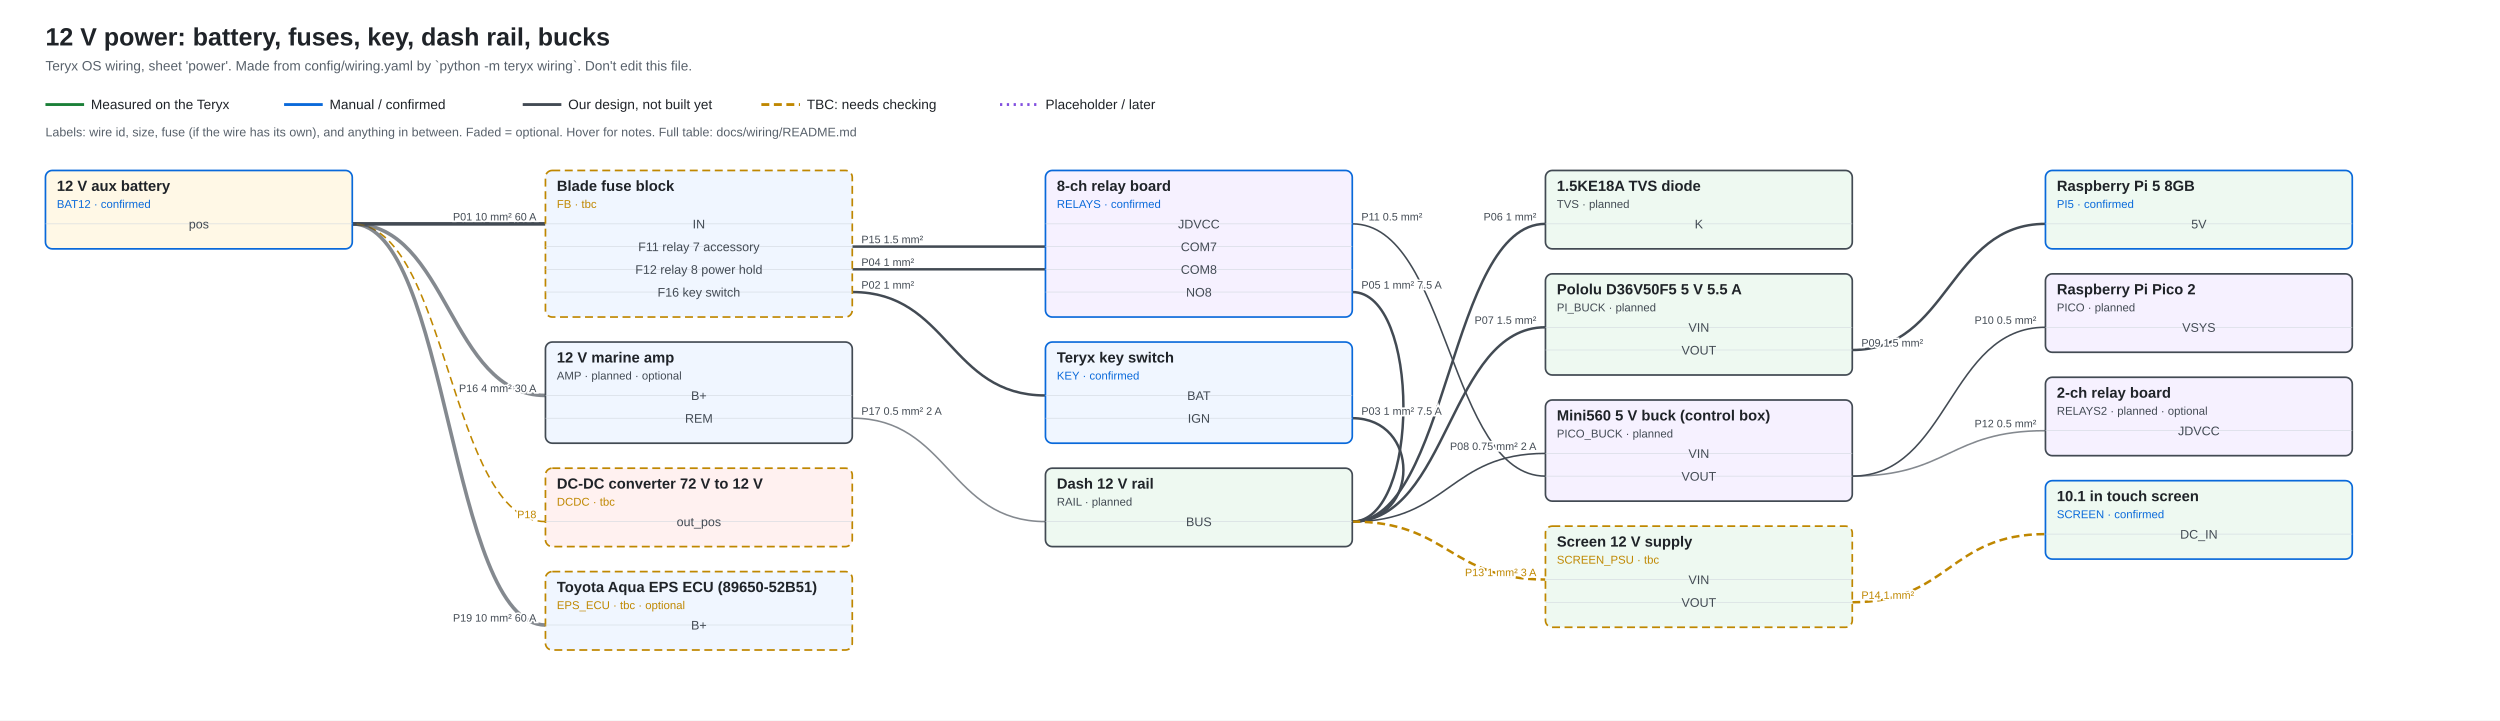
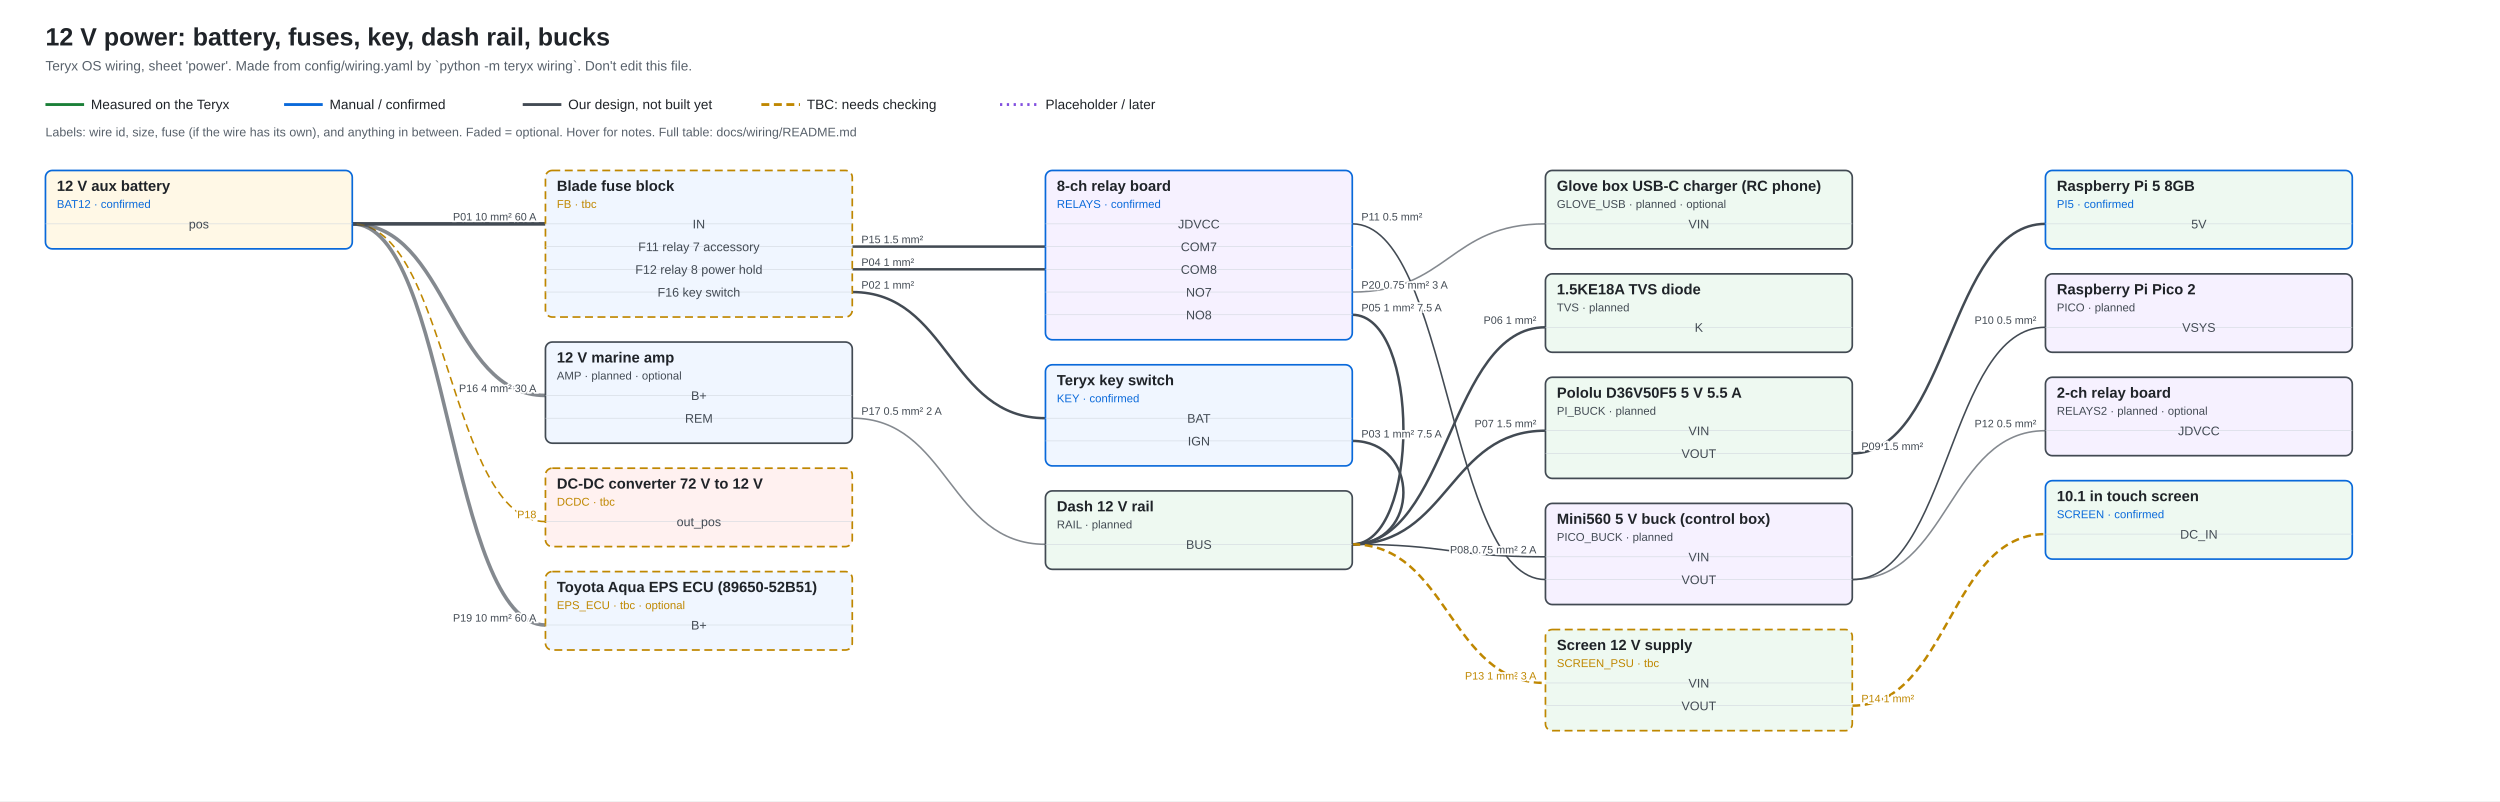
- <svg xmlns="http://www.w3.org/2000/svg" viewBox="0 0 2200 634" width="2200" height="634" font-family="Arial, Helvetica, sans-serif" data-sheet="power">
-   <rect width="2200" height="634" fill="#ffffff" />
+ <svg xmlns="http://www.w3.org/2000/svg" viewBox="0 0 2200 705" width="2200" height="705" font-family="Arial, Helvetica, sans-serif" data-sheet="power">
+   <rect width="2200" height="705" fill="#ffffff" />
  <text x="40" y="40" font-size="22" text-anchor="start" font-weight="bold" fill="#1f2328">12 V power: battery, fuses, key, dash rail, bucks</text>
  <text x="40" y="62" font-size="12" text-anchor="start" font-weight="normal" fill="#57606a">Teryx OS wiring, sheet 'power'. Made from config/wiring.yaml by `python -m teryx wiring`. Don't edit this file.</text>
  <line x1="40" y1="92" x2="74" y2="92" stroke="#1a7f37" stroke-width="2.5" />
  <text x="80" y="96" font-size="12" text-anchor="start" font-weight="normal" fill="#1f2328">Measured on the Teryx</text>
  <line x1="250" y1="92" x2="284" y2="92" stroke="#0969da" stroke-width="2.5" />
  <text x="290" y="96" font-size="12" text-anchor="start" font-weight="normal" fill="#1f2328">Manual / confirmed</text>
  <line x1="460" y1="92" x2="494" y2="92" stroke="#424a53" stroke-width="2.5" />
  <text x="500" y="96" font-size="12" text-anchor="start" font-weight="normal" fill="#1f2328">Our design, not built yet</text>
  <line x1="670" y1="92" x2="704" y2="92" stroke="#bf8700" stroke-width="2.5" stroke-dasharray="7 4" />
  <text x="710" y="96" font-size="12" text-anchor="start" font-weight="normal" fill="#1f2328">TBC: needs checking</text>
  <line x1="880" y1="92" x2="914" y2="92" stroke="#8250df" stroke-width="2.5" stroke-dasharray="2 4" />
  <text x="920" y="96" font-size="12" text-anchor="start" font-weight="normal" fill="#1f2328">Placeholder / later</text>
  <text x="40" y="120" font-size="11" text-anchor="start" font-weight="normal" fill="#57606a">Labels: wire id, size, fuse (if the wire has its own), and anything in between. Faded = optional. Hover for notes. Full table: docs/wiring/README.md</text>
  <g data-wire="P01" data-from="BAT12.pos" data-to="FB.IN" data-status="planned">
    <path d="M310,197 C395,197 395,197 480,197" fill="none" stroke="#424a53" stroke-width="3.2" />
  </g>
  <g data-wire="P02" data-from="FB.F16" data-to="KEY.BAT" data-status="planned">
-     <path d="M750,257 C835,257 835,348 920,348" fill="none" stroke="#424a53" stroke-width="2.2" />
+     <path d="M750,257 C835,257 835,368 920,368" fill="none" stroke="#424a53" stroke-width="2.2" />
  </g>
  <g data-wire="P03" data-from="KEY.IGN" data-to="RAIL.BUS" data-status="planned">
-     <path d="M1190,368 C1250,368 1250,459 1190,459" fill="none" stroke="#424a53" stroke-width="2.2" />
+     <path d="M1190,388 C1250,388 1250,479 1190,479" fill="none" stroke="#424a53" stroke-width="2.2" />
  </g>
  <g data-wire="P04" data-from="FB.F12" data-to="RELAYS.COM8" data-status="planned">
    <path d="M750,237 C835,237 835,237 920,237" fill="none" stroke="#424a53" stroke-width="2.2" />
  </g>
  <g data-wire="P05" data-from="RELAYS.NO8" data-to="RAIL.BUS" data-status="planned">
-     <path d="M1190,257 C1250,257 1250,459 1190,459" fill="none" stroke="#424a53" stroke-width="2.2" />
+     <path d="M1190,277 C1250,277 1250,479 1190,479" fill="none" stroke="#424a53" stroke-width="2.2" />
  </g>
  <g data-wire="P06" data-from="RAIL.BUS" data-to="TVS.K" data-status="planned">
-     <path d="M1190,459 C1275,459 1275,197 1360,197" fill="none" stroke="#424a53" stroke-width="2.2" />
+     <path d="M1190,479 C1275,479 1275,288 1360,288" fill="none" stroke="#424a53" stroke-width="2.2" />
  </g>
  <g data-wire="P07" data-from="RAIL.BUS" data-to="PI_BUCK.VIN" data-status="planned">
-     <path d="M1190,459 C1275,459 1275,288 1360,288" fill="none" stroke="#424a53" stroke-width="2.2" />
+     <path d="M1190,479 C1275,479 1275,379 1360,379" fill="none" stroke="#424a53" stroke-width="2.2" />
  </g>
  <g data-wire="P08" data-from="RAIL.BUS" data-to="PICO_BUCK.VIN" data-status="planned">
-     <path d="M1190,459 C1275,459 1275,399 1360,399" fill="none" stroke="#424a53" stroke-width="1.4" />
+     <path d="M1190,479 C1275,479 1275,490 1360,490" fill="none" stroke="#424a53" stroke-width="1.4" />
  </g>
  <g data-wire="P09" data-from="PI_BUCK.VOUT" data-to="PI5.5V" data-status="planned">
-     <path d="M1630,308 C1715,308 1715,197 1800,197" fill="none" stroke="#424a53" stroke-width="2.2" />
+     <path d="M1630,399 C1715,399 1715,197 1800,197" fill="none" stroke="#424a53" stroke-width="2.2" />
  </g>
  <g data-wire="P10" data-from="PICO_BUCK.VOUT" data-to="PICO.VSYS" data-status="planned">
-     <path d="M1630,419 C1715,419 1715,288 1800,288" fill="none" stroke="#424a53" stroke-width="1.4" />
+     <path d="M1630,510 C1715,510 1715,288 1800,288" fill="none" stroke="#424a53" stroke-width="1.4" />
  </g>
  <g data-wire="P11" data-from="PICO_BUCK.VOUT" data-to="RELAYS.JDVCC" data-status="planned">
-     <path d="M1360,419 C1275,419 1275,197 1190,197" fill="none" stroke="#424a53" stroke-width="1.4" />
+     <path d="M1360,510 C1275,510 1275,197 1190,197" fill="none" stroke="#424a53" stroke-width="1.4" />
  </g>
  <g data-wire="P12" data-from="PICO_BUCK.VOUT" data-to="RELAYS2.JDVCC" data-status="planned">
-     <path d="M1630,419 C1715,419 1715,379 1800,379" fill="none" stroke="#424a53" stroke-width="1.4" stroke-opacity="0.65" />
+     <path d="M1630,510 C1715,510 1715,379 1800,379" fill="none" stroke="#424a53" stroke-width="1.4" stroke-opacity="0.65" />
  </g>
  <g data-wire="P13" data-from="RAIL.BUS" data-to="SCREEN_PSU.VIN" data-status="tbc">
-     <path d="M1190,459 C1275,459 1275,510 1360,510" fill="none" stroke="#bf8700" stroke-width="2.2" stroke-dasharray="7 4" />
+     <path d="M1190,479 C1275,479 1275,601 1360,601" fill="none" stroke="#bf8700" stroke-width="2.2" stroke-dasharray="7 4" />
  </g>
  <g data-wire="P14" data-from="SCREEN_PSU.VOUT" data-to="SCREEN.DC_IN" data-status="tbc">
-     <path d="M1630,530 C1715,530 1715,470 1800,470" fill="none" stroke="#bf8700" stroke-width="2.2" stroke-dasharray="7 4" />
+     <path d="M1630,621 C1715,621 1715,470 1800,470" fill="none" stroke="#bf8700" stroke-width="2.2" stroke-dasharray="7 4" />
  </g>
  <g data-wire="P15" data-from="FB.F11" data-to="RELAYS.COM7" data-status="planned">
    <path d="M750,217 C835,217 835,217 920,217" fill="none" stroke="#424a53" stroke-width="2.2" />
  </g>
+   <g data-wire="P20" data-from="RELAYS.NO7" data-to="GLOVE_USB.VIN" data-status="planned">
+     <path d="M1190,257 C1275,257 1275,197 1360,197" fill="none" stroke="#424a53" stroke-width="1.4" stroke-opacity="0.65" />
+   </g>
  <g data-wire="P16" data-from="BAT12.pos" data-to="AMP.B+" data-status="planned">
    <path d="M310,197 C395,197 395,348 480,348" fill="none" stroke="#424a53" stroke-width="3.2" stroke-opacity="0.65" />
  </g>
  <g data-wire="P17" data-from="RAIL.BUS" data-to="AMP.REM" data-status="planned">
-     <path d="M920,459 C835,459 835,368 750,368" fill="none" stroke="#424a53" stroke-width="1.4" stroke-opacity="0.65" />
+     <path d="M920,479 C835,479 835,368 750,368" fill="none" stroke="#424a53" stroke-width="1.4" stroke-opacity="0.65" />
  </g>
  <g data-wire="P18" data-from="DCDC.out_pos" data-to="BAT12.pos" data-status="tbc">
    <path d="M480,459 C395,459 395,197 310,197" fill="none" stroke="#bf8700" stroke-width="1.4" stroke-dasharray="7 4" />
  </g>
  <g data-wire="P19" data-from="BAT12.pos" data-to="EPS_ECU.B+" data-status="planned">
    <path d="M310,197 C395,197 395,550 480,550" fill="none" stroke="#424a53" stroke-width="3.2" stroke-opacity="0.65" />
  </g>
  <g data-device="BAT12" data-status="confirmed">
    <rect x="40" y="150" width="270" height="69" rx="6" fill="#fff8e6" stroke="#0969da" stroke-width="1.5" />
    <text x="50" y="168" font-size="13" text-anchor="start" font-weight="bold" fill="#1f2328">12 V aux battery</text>
    <text x="50" y="183" font-size="10" text-anchor="start" font-weight="normal" fill="#0969da">BAT12 · confirmed</text>
    <line x1="40" y1="197" x2="310" y2="197" stroke="#d0d7de" stroke-width="0.5" />
    <text x="175" y="201" font-size="11" text-anchor="middle" font-weight="normal" fill="#424a53">pos</text>
  </g>
  <g data-device="FB" data-status="tbc">
    <rect x="480" y="150" width="270" height="129" rx="6" fill="#f0f6ff" stroke="#bf8700" stroke-width="1.5" stroke-dasharray="7 4" />
    <text x="490" y="168" font-size="13" text-anchor="start" font-weight="bold" fill="#1f2328">Blade fuse block</text>
    <text x="490" y="183" font-size="10" text-anchor="start" font-weight="normal" fill="#bf8700">FB · tbc</text>
    <line x1="480" y1="197" x2="750" y2="197" stroke="#d0d7de" stroke-width="0.5" />
    <text x="615" y="201" font-size="11" text-anchor="middle" font-weight="normal" fill="#424a53">IN</text>
    <line x1="480" y1="217" x2="750" y2="217" stroke="#d0d7de" stroke-width="0.5" />
    <text x="615" y="221" font-size="11" text-anchor="middle" font-weight="normal" fill="#424a53">F11  relay 7 accessory</text>
    <line x1="480" y1="237" x2="750" y2="237" stroke="#d0d7de" stroke-width="0.5" />
    <text x="615" y="241" font-size="11" text-anchor="middle" font-weight="normal" fill="#424a53">F12  relay 8 power hold</text>
    <line x1="480" y1="257" x2="750" y2="257" stroke="#d0d7de" stroke-width="0.5" />
    <text x="615" y="261" font-size="11" text-anchor="middle" font-weight="normal" fill="#424a53">F16  key switch</text>
  </g>
  <g data-device="AMP" data-status="planned">
    <rect x="480" y="301" width="270" height="89" rx="6" fill="#f0f6ff" stroke="#424a53" stroke-width="1.5" />
    <text x="490" y="319" font-size="13" text-anchor="start" font-weight="bold" fill="#1f2328">12 V marine amp</text>
    <text x="490" y="334" font-size="10" text-anchor="start" font-weight="normal" fill="#424a53">AMP · planned · optional</text>
    <line x1="480" y1="348" x2="750" y2="348" stroke="#d0d7de" stroke-width="0.5" />
    <text x="615" y="352" font-size="11" text-anchor="middle" font-weight="normal" fill="#424a53">B+</text>
    <line x1="480" y1="368" x2="750" y2="368" stroke="#d0d7de" stroke-width="0.5" />
    <text x="615" y="372" font-size="11" text-anchor="middle" font-weight="normal" fill="#424a53">REM</text>
  </g>
  <g data-device="DCDC" data-status="tbc">
    <rect x="480" y="412" width="270" height="69" rx="6" fill="#fff1f0" stroke="#bf8700" stroke-width="1.5" stroke-dasharray="7 4" />
    <text x="490" y="430" font-size="13" text-anchor="start" font-weight="bold" fill="#1f2328">DC-DC converter 72 V to 12 V</text>
    <text x="490" y="445" font-size="10" text-anchor="start" font-weight="normal" fill="#bf8700">DCDC · tbc</text>
    <line x1="480" y1="459" x2="750" y2="459" stroke="#d0d7de" stroke-width="0.5" />
    <text x="615" y="463" font-size="11" text-anchor="middle" font-weight="normal" fill="#424a53">out_pos</text>
  </g>
  <g data-device="EPS_ECU" data-status="tbc">
    <rect x="480" y="503" width="270" height="69" rx="6" fill="#f0f6ff" stroke="#bf8700" stroke-width="1.5" stroke-dasharray="7 4" />
    <text x="490" y="521" font-size="13" text-anchor="start" font-weight="bold" fill="#1f2328">Toyota Aqua EPS ECU (89650-52B51)</text>
    <text x="490" y="536" font-size="10" text-anchor="start" font-weight="normal" fill="#bf8700">EPS_ECU · tbc · optional</text>
    <line x1="480" y1="550" x2="750" y2="550" stroke="#d0d7de" stroke-width="0.5" />
    <text x="615" y="554" font-size="11" text-anchor="middle" font-weight="normal" fill="#424a53">B+</text>
  </g>
  <g data-device="RELAYS" data-status="confirmed">
-     <rect x="920" y="150" width="270" height="129" rx="6" fill="#f6f1ff" stroke="#0969da" stroke-width="1.5" />
+     <rect x="920" y="150" width="270" height="149" rx="6" fill="#f6f1ff" stroke="#0969da" stroke-width="1.5" />
    <text x="930" y="168" font-size="13" text-anchor="start" font-weight="bold" fill="#1f2328">8-ch relay board</text>
    <text x="930" y="183" font-size="10" text-anchor="start" font-weight="normal" fill="#0969da">RELAYS · confirmed</text>
    <line x1="920" y1="197" x2="1190" y2="197" stroke="#d0d7de" stroke-width="0.5" />
    <text x="1055" y="201" font-size="11" text-anchor="middle" font-weight="normal" fill="#424a53">JDVCC</text>
    <line x1="920" y1="217" x2="1190" y2="217" stroke="#d0d7de" stroke-width="0.5" />
    <text x="1055" y="221" font-size="11" text-anchor="middle" font-weight="normal" fill="#424a53">COM7</text>
    <line x1="920" y1="237" x2="1190" y2="237" stroke="#d0d7de" stroke-width="0.5" />
    <text x="1055" y="241" font-size="11" text-anchor="middle" font-weight="normal" fill="#424a53">COM8</text>
    <line x1="920" y1="257" x2="1190" y2="257" stroke="#d0d7de" stroke-width="0.5" />
-     <text x="1055" y="261" font-size="11" text-anchor="middle" font-weight="normal" fill="#424a53">NO8</text>
+     <text x="1055" y="261" font-size="11" text-anchor="middle" font-weight="normal" fill="#424a53">NO7</text>
+     <line x1="920" y1="277" x2="1190" y2="277" stroke="#d0d7de" stroke-width="0.5" />
+     <text x="1055" y="281" font-size="11" text-anchor="middle" font-weight="normal" fill="#424a53">NO8</text>
  </g>
  <g data-device="KEY" data-status="confirmed">
-     <rect x="920" y="301" width="270" height="89" rx="6" fill="#f0f6ff" stroke="#0969da" stroke-width="1.5" />
-     <text x="930" y="319" font-size="13" text-anchor="start" font-weight="bold" fill="#1f2328">Teryx key switch</text>
-     <text x="930" y="334" font-size="10" text-anchor="start" font-weight="normal" fill="#0969da">KEY · confirmed</text>
-     <line x1="920" y1="348" x2="1190" y2="348" stroke="#d0d7de" stroke-width="0.5" />
-     <text x="1055" y="352" font-size="11" text-anchor="middle" font-weight="normal" fill="#424a53">BAT</text>
+     <rect x="920" y="321" width="270" height="89" rx="6" fill="#f0f6ff" stroke="#0969da" stroke-width="1.5" />
+     <text x="930" y="339" font-size="13" text-anchor="start" font-weight="bold" fill="#1f2328">Teryx key switch</text>
+     <text x="930" y="354" font-size="10" text-anchor="start" font-weight="normal" fill="#0969da">KEY · confirmed</text>
    <line x1="920" y1="368" x2="1190" y2="368" stroke="#d0d7de" stroke-width="0.5" />
-     <text x="1055" y="372" font-size="11" text-anchor="middle" font-weight="normal" fill="#424a53">IGN</text>
+     <text x="1055" y="372" font-size="11" text-anchor="middle" font-weight="normal" fill="#424a53">BAT</text>
+     <line x1="920" y1="388" x2="1190" y2="388" stroke="#d0d7de" stroke-width="0.5" />
+     <text x="1055" y="392" font-size="11" text-anchor="middle" font-weight="normal" fill="#424a53">IGN</text>
  </g>
  <g data-device="RAIL" data-status="planned">
-     <rect x="920" y="412" width="270" height="69" rx="6" fill="#eef9f1" stroke="#424a53" stroke-width="1.5" />
-     <text x="930" y="430" font-size="13" text-anchor="start" font-weight="bold" fill="#1f2328">Dash 12 V rail</text>
-     <text x="930" y="445" font-size="10" text-anchor="start" font-weight="normal" fill="#424a53">RAIL · planned</text>
-     <line x1="920" y1="459" x2="1190" y2="459" stroke="#d0d7de" stroke-width="0.5" />
-     <text x="1055" y="463" font-size="11" text-anchor="middle" font-weight="normal" fill="#424a53">BUS</text>
+     <rect x="920" y="432" width="270" height="69" rx="6" fill="#eef9f1" stroke="#424a53" stroke-width="1.5" />
+     <text x="930" y="450" font-size="13" text-anchor="start" font-weight="bold" fill="#1f2328">Dash 12 V rail</text>
+     <text x="930" y="465" font-size="10" text-anchor="start" font-weight="normal" fill="#424a53">RAIL · planned</text>
+     <line x1="920" y1="479" x2="1190" y2="479" stroke="#d0d7de" stroke-width="0.5" />
+     <text x="1055" y="483" font-size="11" text-anchor="middle" font-weight="normal" fill="#424a53">BUS</text>
+   </g>
+   <g data-device="GLOVE_USB" data-status="planned">
+     <rect x="1360" y="150" width="270" height="69" rx="6" fill="#eef9f1" stroke="#424a53" stroke-width="1.5" />
+     <text x="1370" y="168" font-size="13" text-anchor="start" font-weight="bold" fill="#1f2328">Glove box USB-C charger (RC phone)</text>
+     <text x="1370" y="183" font-size="10" text-anchor="start" font-weight="normal" fill="#424a53">GLOVE_USB · planned · optional</text>
+     <line x1="1360" y1="197" x2="1630" y2="197" stroke="#d0d7de" stroke-width="0.5" />
+     <text x="1495" y="201" font-size="11" text-anchor="middle" font-weight="normal" fill="#424a53">VIN</text>
  </g>
  <g data-device="TVS" data-status="planned">
-     <rect x="1360" y="150" width="270" height="69" rx="6" fill="#eef9f1" stroke="#424a53" stroke-width="1.5" />
-     <text x="1370" y="168" font-size="13" text-anchor="start" font-weight="bold" fill="#1f2328">1.5KE18A TVS diode</text>
-     <text x="1370" y="183" font-size="10" text-anchor="start" font-weight="normal" fill="#424a53">TVS · planned</text>
-     <line x1="1360" y1="197" x2="1630" y2="197" stroke="#d0d7de" stroke-width="0.5" />
-     <text x="1495" y="201" font-size="11" text-anchor="middle" font-weight="normal" fill="#424a53">K</text>
+     <rect x="1360" y="241" width="270" height="69" rx="6" fill="#eef9f1" stroke="#424a53" stroke-width="1.5" />
+     <text x="1370" y="259" font-size="13" text-anchor="start" font-weight="bold" fill="#1f2328">1.5KE18A TVS diode</text>
+     <text x="1370" y="274" font-size="10" text-anchor="start" font-weight="normal" fill="#424a53">TVS · planned</text>
+     <line x1="1360" y1="288" x2="1630" y2="288" stroke="#d0d7de" stroke-width="0.5" />
+     <text x="1495" y="292" font-size="11" text-anchor="middle" font-weight="normal" fill="#424a53">K</text>
  </g>
  <g data-device="PI_BUCK" data-status="planned">
-     <rect x="1360" y="241" width="270" height="89" rx="6" fill="#eef9f1" stroke="#424a53" stroke-width="1.5" />
-     <text x="1370" y="259" font-size="13" text-anchor="start" font-weight="bold" fill="#1f2328">Pololu D36V50F5 5 V 5.5 A</text>
-     <text x="1370" y="274" font-size="10" text-anchor="start" font-weight="normal" fill="#424a53">PI_BUCK · planned</text>
-     <line x1="1360" y1="288" x2="1630" y2="288" stroke="#d0d7de" stroke-width="0.5" />
-     <text x="1495" y="292" font-size="11" text-anchor="middle" font-weight="normal" fill="#424a53">VIN</text>
-     <line x1="1360" y1="308" x2="1630" y2="308" stroke="#d0d7de" stroke-width="0.5" />
-     <text x="1495" y="312" font-size="11" text-anchor="middle" font-weight="normal" fill="#424a53">VOUT</text>
+     <rect x="1360" y="332" width="270" height="89" rx="6" fill="#eef9f1" stroke="#424a53" stroke-width="1.5" />
+     <text x="1370" y="350" font-size="13" text-anchor="start" font-weight="bold" fill="#1f2328">Pololu D36V50F5 5 V 5.5 A</text>
+     <text x="1370" y="365" font-size="10" text-anchor="start" font-weight="normal" fill="#424a53">PI_BUCK · planned</text>
+     <line x1="1360" y1="379" x2="1630" y2="379" stroke="#d0d7de" stroke-width="0.5" />
+     <text x="1495" y="383" font-size="11" text-anchor="middle" font-weight="normal" fill="#424a53">VIN</text>
+     <line x1="1360" y1="399" x2="1630" y2="399" stroke="#d0d7de" stroke-width="0.5" />
+     <text x="1495" y="403" font-size="11" text-anchor="middle" font-weight="normal" fill="#424a53">VOUT</text>
  </g>
  <g data-device="PICO_BUCK" data-status="planned">
-     <rect x="1360" y="352" width="270" height="89" rx="6" fill="#f6f1ff" stroke="#424a53" stroke-width="1.5" />
-     <text x="1370" y="370" font-size="13" text-anchor="start" font-weight="bold" fill="#1f2328">Mini560 5 V buck (control box)</text>
-     <text x="1370" y="385" font-size="10" text-anchor="start" font-weight="normal" fill="#424a53">PICO_BUCK · planned</text>
-     <line x1="1360" y1="399" x2="1630" y2="399" stroke="#d0d7de" stroke-width="0.5" />
-     <text x="1495" y="403" font-size="11" text-anchor="middle" font-weight="normal" fill="#424a53">VIN</text>
-     <line x1="1360" y1="419" x2="1630" y2="419" stroke="#d0d7de" stroke-width="0.5" />
-     <text x="1495" y="423" font-size="11" text-anchor="middle" font-weight="normal" fill="#424a53">VOUT</text>
+     <rect x="1360" y="443" width="270" height="89" rx="6" fill="#f6f1ff" stroke="#424a53" stroke-width="1.5" />
+     <text x="1370" y="461" font-size="13" text-anchor="start" font-weight="bold" fill="#1f2328">Mini560 5 V buck (control box)</text>
+     <text x="1370" y="476" font-size="10" text-anchor="start" font-weight="normal" fill="#424a53">PICO_BUCK · planned</text>
+     <line x1="1360" y1="490" x2="1630" y2="490" stroke="#d0d7de" stroke-width="0.5" />
+     <text x="1495" y="494" font-size="11" text-anchor="middle" font-weight="normal" fill="#424a53">VIN</text>
+     <line x1="1360" y1="510" x2="1630" y2="510" stroke="#d0d7de" stroke-width="0.5" />
+     <text x="1495" y="514" font-size="11" text-anchor="middle" font-weight="normal" fill="#424a53">VOUT</text>
  </g>
  <g data-device="SCREEN_PSU" data-status="tbc">
-     <rect x="1360" y="463" width="270" height="89" rx="6" fill="#eef9f1" stroke="#bf8700" stroke-width="1.5" stroke-dasharray="7 4" />
-     <text x="1370" y="481" font-size="13" text-anchor="start" font-weight="bold" fill="#1f2328">Screen 12 V supply</text>
-     <text x="1370" y="496" font-size="10" text-anchor="start" font-weight="normal" fill="#bf8700">SCREEN_PSU · tbc</text>
-     <line x1="1360" y1="510" x2="1630" y2="510" stroke="#d0d7de" stroke-width="0.5" />
-     <text x="1495" y="514" font-size="11" text-anchor="middle" font-weight="normal" fill="#424a53">VIN</text>
-     <line x1="1360" y1="530" x2="1630" y2="530" stroke="#d0d7de" stroke-width="0.5" />
-     <text x="1495" y="534" font-size="11" text-anchor="middle" font-weight="normal" fill="#424a53">VOUT</text>
+     <rect x="1360" y="554" width="270" height="89" rx="6" fill="#eef9f1" stroke="#bf8700" stroke-width="1.5" stroke-dasharray="7 4" />
+     <text x="1370" y="572" font-size="13" text-anchor="start" font-weight="bold" fill="#1f2328">Screen 12 V supply</text>
+     <text x="1370" y="587" font-size="10" text-anchor="start" font-weight="normal" fill="#bf8700">SCREEN_PSU · tbc</text>
+     <line x1="1360" y1="601" x2="1630" y2="601" stroke="#d0d7de" stroke-width="0.5" />
+     <text x="1495" y="605" font-size="11" text-anchor="middle" font-weight="normal" fill="#424a53">VIN</text>
+     <line x1="1360" y1="621" x2="1630" y2="621" stroke="#d0d7de" stroke-width="0.5" />
+     <text x="1495" y="625" font-size="11" text-anchor="middle" font-weight="normal" fill="#424a53">VOUT</text>
  </g>
  <g data-device="PI5" data-status="confirmed">
    <rect x="1800" y="150" width="270" height="69" rx="6" fill="#eef9f1" stroke="#0969da" stroke-width="1.5" />
    <text x="1810" y="168" font-size="13" text-anchor="start" font-weight="bold" fill="#1f2328">Raspberry Pi 5 8GB</text>
    <text x="1810" y="183" font-size="10" text-anchor="start" font-weight="normal" fill="#0969da">PI5 · confirmed</text>
    <line x1="1800" y1="197" x2="2070" y2="197" stroke="#d0d7de" stroke-width="0.5" />
    <text x="1935" y="201" font-size="11" text-anchor="middle" font-weight="normal" fill="#424a53">5V</text>
  </g>
  <g data-device="PICO" data-status="planned">
    <rect x="1800" y="241" width="270" height="69" rx="6" fill="#f6f1ff" stroke="#424a53" stroke-width="1.5" />
    <text x="1810" y="259" font-size="13" text-anchor="start" font-weight="bold" fill="#1f2328">Raspberry Pi Pico 2</text>
    <text x="1810" y="274" font-size="10" text-anchor="start" font-weight="normal" fill="#424a53">PICO · planned</text>
    <line x1="1800" y1="288" x2="2070" y2="288" stroke="#d0d7de" stroke-width="0.5" />
    <text x="1935" y="292" font-size="11" text-anchor="middle" font-weight="normal" fill="#424a53">VSYS</text>
  </g>
  <g data-device="RELAYS2" data-status="planned">
    <rect x="1800" y="332" width="270" height="69" rx="6" fill="#f6f1ff" stroke="#424a53" stroke-width="1.5" />
    <text x="1810" y="350" font-size="13" text-anchor="start" font-weight="bold" fill="#1f2328">2-ch relay board</text>
    <text x="1810" y="365" font-size="10" text-anchor="start" font-weight="normal" fill="#424a53">RELAYS2 · planned · optional</text>
    <line x1="1800" y1="379" x2="2070" y2="379" stroke="#d0d7de" stroke-width="0.5" />
    <text x="1935" y="383" font-size="11" text-anchor="middle" font-weight="normal" fill="#424a53">JDVCC</text>
  </g>
  <g data-device="SCREEN" data-status="confirmed">
    <rect x="1800" y="423" width="270" height="69" rx="6" fill="#eef9f1" stroke="#0969da" stroke-width="1.5" />
    <text x="1810" y="441" font-size="13" text-anchor="start" font-weight="bold" fill="#1f2328">10.1 in touch screen</text>
    <text x="1810" y="456" font-size="10" text-anchor="start" font-weight="normal" fill="#0969da">SCREEN · confirmed</text>
    <line x1="1800" y1="470" x2="2070" y2="470" stroke="#d0d7de" stroke-width="0.5" />
    <text x="1935" y="474" font-size="11" text-anchor="middle" font-weight="normal" fill="#424a53">DC_IN</text>
  </g>
  <text x="472" y="194" font-size="9.5" text-anchor="end" font-weight="normal" fill="#424a53" stroke="#ffffff" stroke-width="3" paint-order="stroke">P01  10 mm²  60 A</text>
  <text x="758" y="254" font-size="9.5" text-anchor="start" font-weight="normal" fill="#424a53" stroke="#ffffff" stroke-width="3" paint-order="stroke">P02  1 mm²</text>
-   <text x="1198" y="365" font-size="9.5" text-anchor="start" font-weight="normal" fill="#424a53" stroke="#ffffff" stroke-width="3" paint-order="stroke">P03  1 mm²  7.5 A</text>
+   <text x="1198" y="385" font-size="9.5" text-anchor="start" font-weight="normal" fill="#424a53" stroke="#ffffff" stroke-width="3" paint-order="stroke">P03  1 mm²  7.5 A</text>
  <text x="758" y="234" font-size="9.5" text-anchor="start" font-weight="normal" fill="#424a53" stroke="#ffffff" stroke-width="3" paint-order="stroke">P04  1 mm²</text>
-   <text x="1198" y="254" font-size="9.5" text-anchor="start" font-weight="normal" fill="#424a53" stroke="#ffffff" stroke-width="3" paint-order="stroke">P05  1 mm²  7.5 A</text>
-   <text x="1352" y="194" font-size="9.5" text-anchor="end" font-weight="normal" fill="#424a53" stroke="#ffffff" stroke-width="3" paint-order="stroke">P06  1 mm²</text>
-   <text x="1352" y="285" font-size="9.5" text-anchor="end" font-weight="normal" fill="#424a53" stroke="#ffffff" stroke-width="3" paint-order="stroke">P07  1.5 mm²</text>
-   <text x="1352" y="396" font-size="9.5" text-anchor="end" font-weight="normal" fill="#424a53" stroke="#ffffff" stroke-width="3" paint-order="stroke">P08  0.75 mm²  2 A</text>
-   <text x="1638" y="305" font-size="9.5" text-anchor="start" font-weight="normal" fill="#424a53" stroke="#ffffff" stroke-width="3" paint-order="stroke">P09  1.5 mm²</text>
+   <text x="1198" y="274" font-size="9.5" text-anchor="start" font-weight="normal" fill="#424a53" stroke="#ffffff" stroke-width="3" paint-order="stroke">P05  1 mm²  7.5 A</text>
+   <text x="1352" y="285" font-size="9.5" text-anchor="end" font-weight="normal" fill="#424a53" stroke="#ffffff" stroke-width="3" paint-order="stroke">P06  1 mm²</text>
+   <text x="1352" y="376" font-size="9.5" text-anchor="end" font-weight="normal" fill="#424a53" stroke="#ffffff" stroke-width="3" paint-order="stroke">P07  1.5 mm²</text>
+   <text x="1352" y="487" font-size="9.5" text-anchor="end" font-weight="normal" fill="#424a53" stroke="#ffffff" stroke-width="3" paint-order="stroke">P08  0.75 mm²  2 A</text>
+   <text x="1638" y="396" font-size="9.5" text-anchor="start" font-weight="normal" fill="#424a53" stroke="#ffffff" stroke-width="3" paint-order="stroke">P09  1.5 mm²</text>
  <text x="1792" y="285" font-size="9.5" text-anchor="end" font-weight="normal" fill="#424a53" stroke="#ffffff" stroke-width="3" paint-order="stroke">P10  0.5 mm²</text>
  <text x="1198" y="194" font-size="9.5" text-anchor="start" font-weight="normal" fill="#424a53" stroke="#ffffff" stroke-width="3" paint-order="stroke">P11  0.5 mm²</text>
  <text x="1792" y="376" font-size="9.5" text-anchor="end" font-weight="normal" fill="#424a53" stroke="#ffffff" stroke-width="3" paint-order="stroke">P12  0.5 mm²</text>
-   <text x="1352" y="507" font-size="9.5" text-anchor="end" font-weight="normal" fill="#bf8700" stroke="#ffffff" stroke-width="3" paint-order="stroke">P13  1 mm²  3 A</text>
-   <text x="1638" y="527" font-size="9.5" text-anchor="start" font-weight="normal" fill="#bf8700" stroke="#ffffff" stroke-width="3" paint-order="stroke">P14  1 mm²</text>
+   <text x="1352" y="598" font-size="9.5" text-anchor="end" font-weight="normal" fill="#bf8700" stroke="#ffffff" stroke-width="3" paint-order="stroke">P13  1 mm²  3 A</text>
+   <text x="1638" y="618" font-size="9.5" text-anchor="start" font-weight="normal" fill="#bf8700" stroke="#ffffff" stroke-width="3" paint-order="stroke">P14  1 mm²</text>
  <text x="758" y="214" font-size="9.5" text-anchor="start" font-weight="normal" fill="#424a53" stroke="#ffffff" stroke-width="3" paint-order="stroke">P15  1.5 mm²</text>
+   <text x="1198" y="254" font-size="9.5" text-anchor="start" font-weight="normal" fill="#424a53" stroke="#ffffff" stroke-width="3" paint-order="stroke">P20  0.75 mm²  3 A</text>
  <text x="472" y="345" font-size="9.5" text-anchor="end" font-weight="normal" fill="#424a53" stroke="#ffffff" stroke-width="3" paint-order="stroke">P16  4 mm²  30 A</text>
  <text x="758" y="365" font-size="9.5" text-anchor="start" font-weight="normal" fill="#424a53" stroke="#ffffff" stroke-width="3" paint-order="stroke">P17  0.5 mm²  2 A</text>
  <text x="472" y="456" font-size="9.5" text-anchor="end" font-weight="normal" fill="#bf8700" stroke="#ffffff" stroke-width="3" paint-order="stroke">P18</text>
  <text x="472" y="547" font-size="9.5" text-anchor="end" font-weight="normal" fill="#424a53" stroke="#ffffff" stroke-width="3" paint-order="stroke">P19  10 mm²  60 A</text>
</svg>
